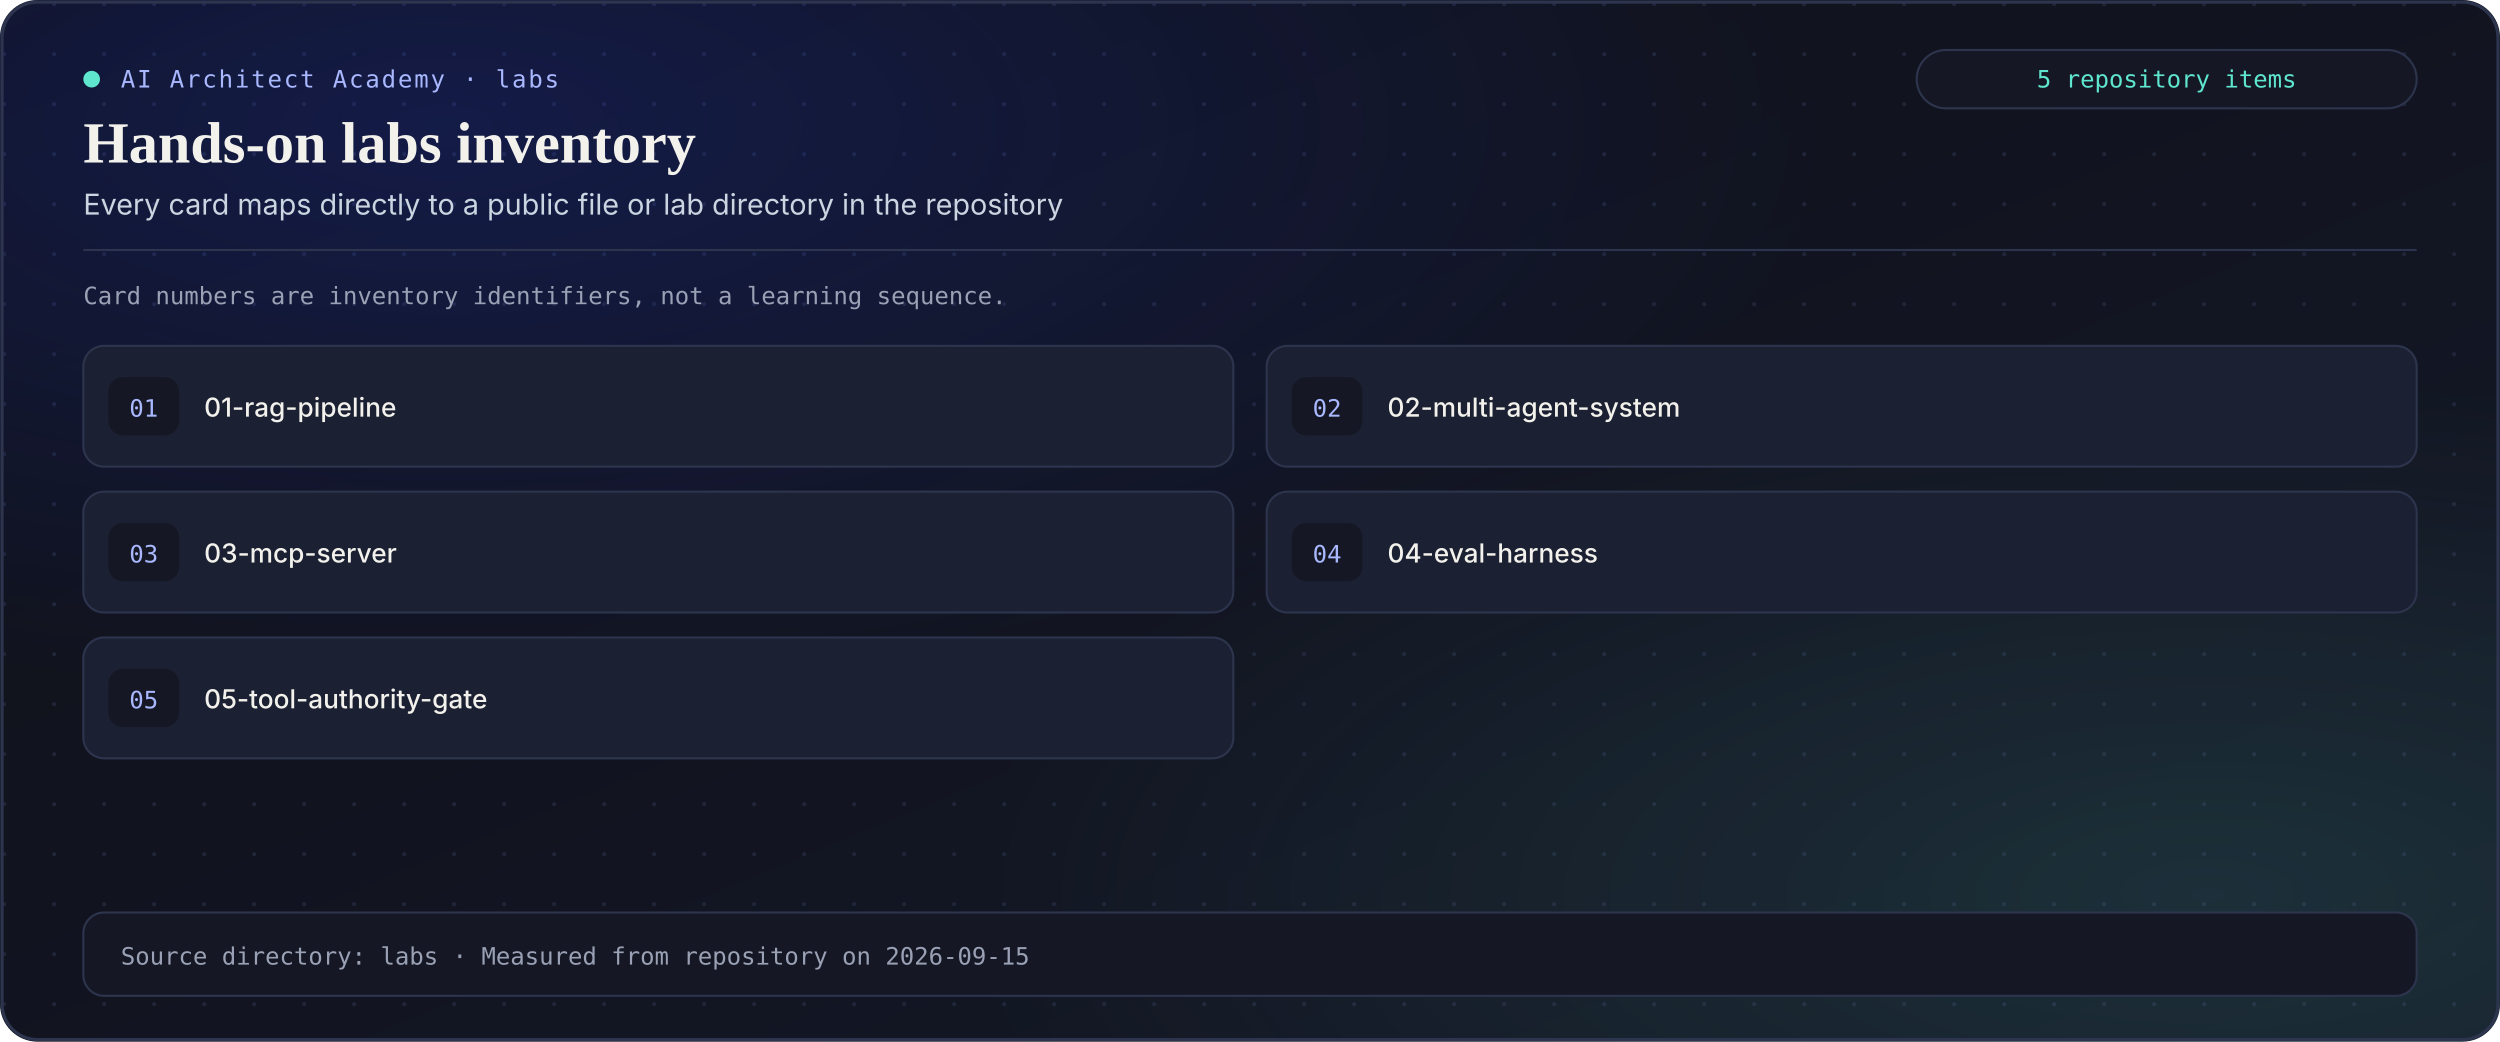
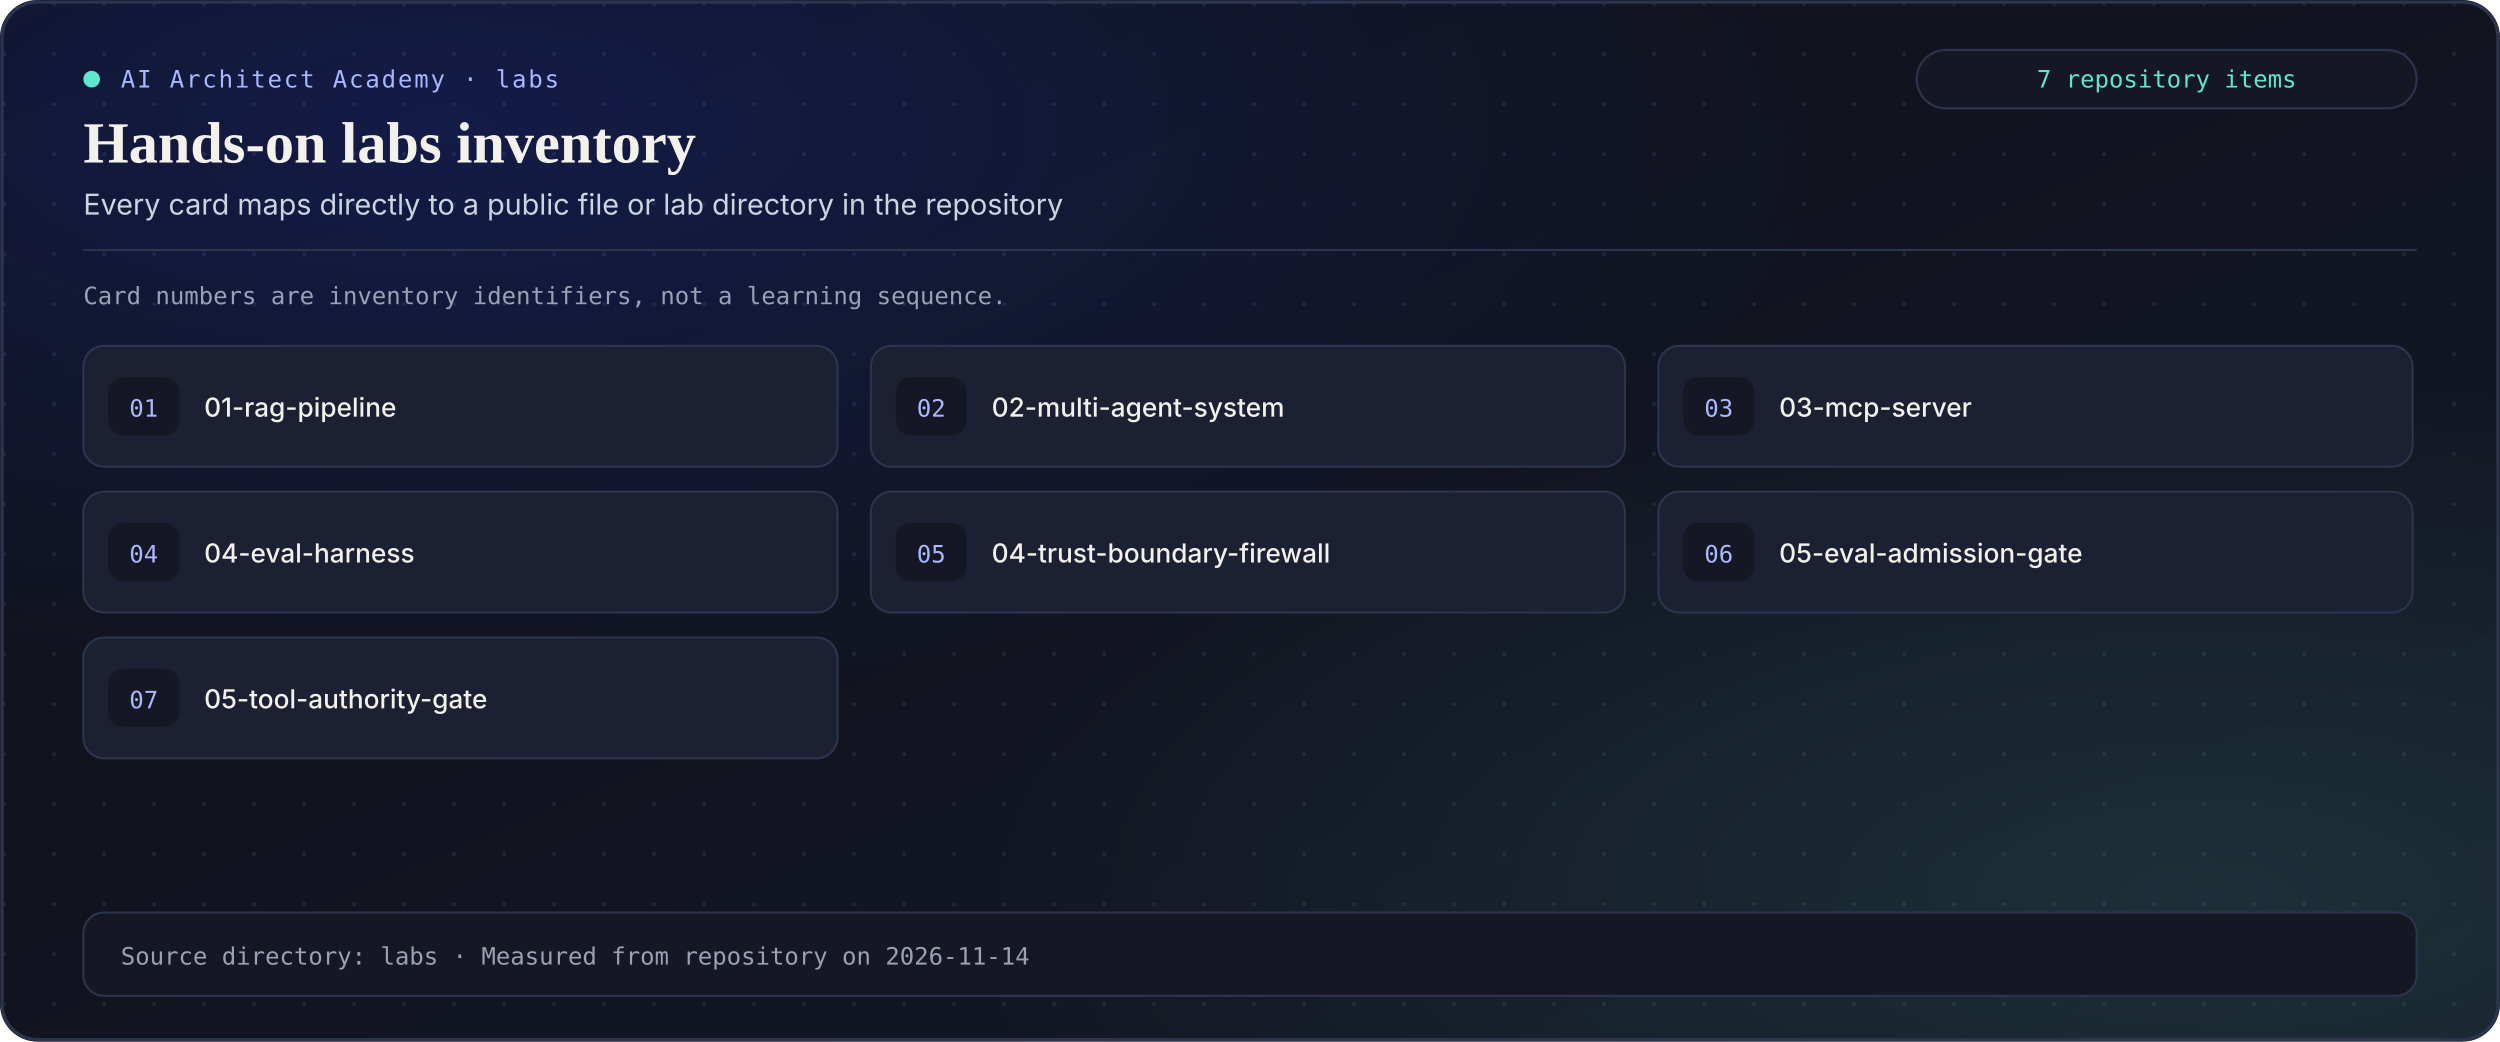
<svg xmlns="http://www.w3.org/2000/svg" width="1200" height="500" viewBox="0 0 1200 500" role="img" aria-label="Hands-on labs curriculum section inventory">
  <defs>
    <linearGradient id="stage-grad" x1="0%" y1="0%" x2="100%" y2="100%">
      <stop offset="0%" stop-color="#0f1017" />
      <stop offset="60%" stop-color="#121522" />
      <stop offset="100%" stop-color="#141826" />
    </linearGradient>
    <linearGradient id="cobalt-stroke" x1="0%" y1="0%" x2="100%" y2="100%">
      <stop offset="0%" stop-color="#7c93ff" stop-opacity="0.78" />
      <stop offset="100%" stop-color="#5ee6cf" stop-opacity="0.52" />
    </linearGradient>
    <radialGradient id="cobalt-glow" cx="18%" cy="12%" r="55%">
      <stop offset="0%" stop-color="#1f3bd6" stop-opacity="0.24" />
      <stop offset="100%" stop-color="#1f3bd6" stop-opacity="0" />
    </radialGradient>
    <radialGradient id="mint-glow" cx="88%" cy="86%" r="50%">
      <stop offset="0%" stop-color="#5ee6cf" stop-opacity="0.12" />
      <stop offset="100%" stop-color="#5ee6cf" stop-opacity="0" />
    </radialGradient>
    <pattern id="academy-grid" width="24" height="24" patternUnits="userSpaceOnUse">
      <circle cx="2" cy="2" r="1" fill="#2d344d" fill-opacity="0.55" />
    </pattern>
    <marker id="arrow-cobalt" viewBox="0 0 10 10" refX="8" refY="5" markerWidth="6" markerHeight="6" orient="auto-start-reverse">
      <path d="M 0 1.5 L 8.5 5 L 0 8.5 z" fill="#a9b8ff" />
    </marker>
    <marker id="arrow-mint" viewBox="0 0 10 10" refX="8" refY="5" markerWidth="6" markerHeight="6" orient="auto-start-reverse">
      <path d="M 0 1.5 L 8.5 5 L 0 8.5 z" fill="#5ee6cf" />
    </marker>
    <marker id="arrow-amber" viewBox="0 0 10 10" refX="8" refY="5" markerWidth="6" markerHeight="6" orient="auto-start-reverse">
      <path d="M 0 1.5 L 8.5 5 L 0 8.5 z" fill="#ffc07a" />
    </marker>
  </defs>
  <style>
    text { font-family: Inter, system-ui, -apple-system, 'Segoe UI', Roboto, Helvetica, Arial, sans-serif; }
    .serif { font-family: 'Playfair Display', Georgia, 'Times New Roman', serif; }
    .mono { font-family: ui-monospace, 'SF Mono', Menlo, Consolas, monospace; }
  </style>
  <rect width="1200" height="500" rx="18" fill="url(#stage-grad)" />
  <rect width="1200" height="500" rx="18" fill="url(#academy-grid)" />
  <rect width="1200" height="500" rx="18" fill="url(#cobalt-glow)" />
  <rect width="1200" height="500" rx="18" fill="url(#mint-glow)" />
  <rect x="1" y="1" width="1198" height="498" rx="17" fill="none" stroke="#2d344d" stroke-width="1.5" />
  <g>
    <rect x="40" y="34" width="8" height="8" rx="4" fill="#5ee6cf" />
    <text x="58" y="42" class="mono" font-size="11.5" fill="#a9b8ff" letter-spacing="0.9">AI Architect Academy · labs</text>
    <rect x="920" y="24" width="240" height="28" rx="14" fill="#151824" stroke="#2d344d" />
-     <text x="1040" y="42" text-anchor="middle" class="mono" font-size="11.5" fill="#5ee6cf">5 repository items</text>
+     <text x="1040" y="42" text-anchor="middle" class="mono" font-size="11.5" fill="#5ee6cf">7 repository items</text>
    <text x="40" y="78" class="serif" font-size="28" font-weight="600" fill="#f2f1ec">Hands-on labs inventory</text>
    <text x="40" y="103" font-size="13.8" fill="#cbd5e1">Every card maps directly to a public file or lab directory in the repository</text>
    <line x1="40" y1="120" x2="1160" y2="120" stroke="#2d344d" stroke-width="1" />
  </g>
  <text x="40" y="146" class="mono" font-size="11.5" fill="#9aa1b5">Card numbers are inventory identifiers, not a learning sequence.</text>
  <g>
-     <rect x="40" y="166" width="552" height="58" rx="10" fill="#1b2032" stroke="#2d344d" />
+     <rect x="40" y="166" width="362" height="58" rx="10" fill="#1b2032" stroke="#2d344d" />
    <rect x="52" y="181" width="34" height="28" rx="7" fill="#151824" />
    <text x="69" y="200" text-anchor="middle" class="mono" font-size="11.5" fill="#a9b8ff">01</text>
    <text x="98" y="200" font-size="12.6" font-weight="550" fill="#f2f1ec">01-rag-pipeline</text>
  </g>
  <g>
-     <rect x="608" y="166" width="552" height="58" rx="10" fill="#1b2032" stroke="#2d344d" />
-     <rect x="620" y="181" width="34" height="28" rx="7" fill="#151824" />
-     <text x="637" y="200" text-anchor="middle" class="mono" font-size="11.5" fill="#a9b8ff">02</text>
-     <text x="666" y="200" font-size="12.6" font-weight="550" fill="#f2f1ec">02-multi-agent-system</text>
+     <rect x="418" y="166" width="362" height="58" rx="10" fill="#1b2032" stroke="#2d344d" />
+     <rect x="430" y="181" width="34" height="28" rx="7" fill="#151824" />
+     <text x="447" y="200" text-anchor="middle" class="mono" font-size="11.5" fill="#a9b8ff">02</text>
+     <text x="476" y="200" font-size="12.6" font-weight="550" fill="#f2f1ec">02-multi-agent-system</text>
  </g>
  <g>
-     <rect x="40" y="236" width="552" height="58" rx="10" fill="#1b2032" stroke="#2d344d" />
-     <rect x="52" y="251" width="34" height="28" rx="7" fill="#151824" />
-     <text x="69" y="270" text-anchor="middle" class="mono" font-size="11.5" fill="#a9b8ff">03</text>
-     <text x="98" y="270" font-size="12.6" font-weight="550" fill="#f2f1ec">03-mcp-server</text>
+     <rect x="796" y="166" width="362" height="58" rx="10" fill="#1b2032" stroke="#2d344d" />
+     <rect x="808" y="181" width="34" height="28" rx="7" fill="#151824" />
+     <text x="825" y="200" text-anchor="middle" class="mono" font-size="11.5" fill="#a9b8ff">03</text>
+     <text x="854" y="200" font-size="12.6" font-weight="550" fill="#f2f1ec">03-mcp-server</text>
  </g>
  <g>
-     <rect x="608" y="236" width="552" height="58" rx="10" fill="#1b2032" stroke="#2d344d" />
-     <rect x="620" y="251" width="34" height="28" rx="7" fill="#151824" />
-     <text x="637" y="270" text-anchor="middle" class="mono" font-size="11.5" fill="#a9b8ff">04</text>
-     <text x="666" y="270" font-size="12.6" font-weight="550" fill="#f2f1ec">04-eval-harness</text>
+     <rect x="40" y="236" width="362" height="58" rx="10" fill="#1b2032" stroke="#2d344d" />
+     <rect x="52" y="251" width="34" height="28" rx="7" fill="#151824" />
+     <text x="69" y="270" text-anchor="middle" class="mono" font-size="11.5" fill="#a9b8ff">04</text>
+     <text x="98" y="270" font-size="12.6" font-weight="550" fill="#f2f1ec">04-eval-harness</text>
  </g>
  <g>
-     <rect x="40" y="306" width="552" height="58" rx="10" fill="#1b2032" stroke="#2d344d" />
+     <rect x="418" y="236" width="362" height="58" rx="10" fill="#1b2032" stroke="#2d344d" />
+     <rect x="430" y="251" width="34" height="28" rx="7" fill="#151824" />
+     <text x="447" y="270" text-anchor="middle" class="mono" font-size="11.5" fill="#a9b8ff">05</text>
+     <text x="476" y="270" font-size="12.6" font-weight="550" fill="#f2f1ec">04-trust-boundary-firewall</text>
+   </g>
+   <g>
+     <rect x="796" y="236" width="362" height="58" rx="10" fill="#1b2032" stroke="#2d344d" />
+     <rect x="808" y="251" width="34" height="28" rx="7" fill="#151824" />
+     <text x="825" y="270" text-anchor="middle" class="mono" font-size="11.5" fill="#a9b8ff">06</text>
+     <text x="854" y="270" font-size="12.6" font-weight="550" fill="#f2f1ec">05-eval-admission-gate</text>
+   </g>
+   <g>
+     <rect x="40" y="306" width="362" height="58" rx="10" fill="#1b2032" stroke="#2d344d" />
    <rect x="52" y="321" width="34" height="28" rx="7" fill="#151824" />
-     <text x="69" y="340" text-anchor="middle" class="mono" font-size="11.5" fill="#a9b8ff">05</text>
+     <text x="69" y="340" text-anchor="middle" class="mono" font-size="11.5" fill="#a9b8ff">07</text>
    <text x="98" y="340" font-size="12.6" font-weight="550" fill="#f2f1ec">05-tool-authority-gate</text>
  </g>
  <g>
    <rect x="40" y="438" width="1120" height="40" rx="10" fill="#151824" stroke="#2d344d" />
-     <text x="58" y="463" class="mono" font-size="11.5" fill="#9aa1b5">Source directory: labs · Measured from repository on 2026-09-15</text>
+     <text x="58" y="463" class="mono" font-size="11.5" fill="#9aa1b5">Source directory: labs · Measured from repository on 2026-11-14</text>
  </g>
</svg>
